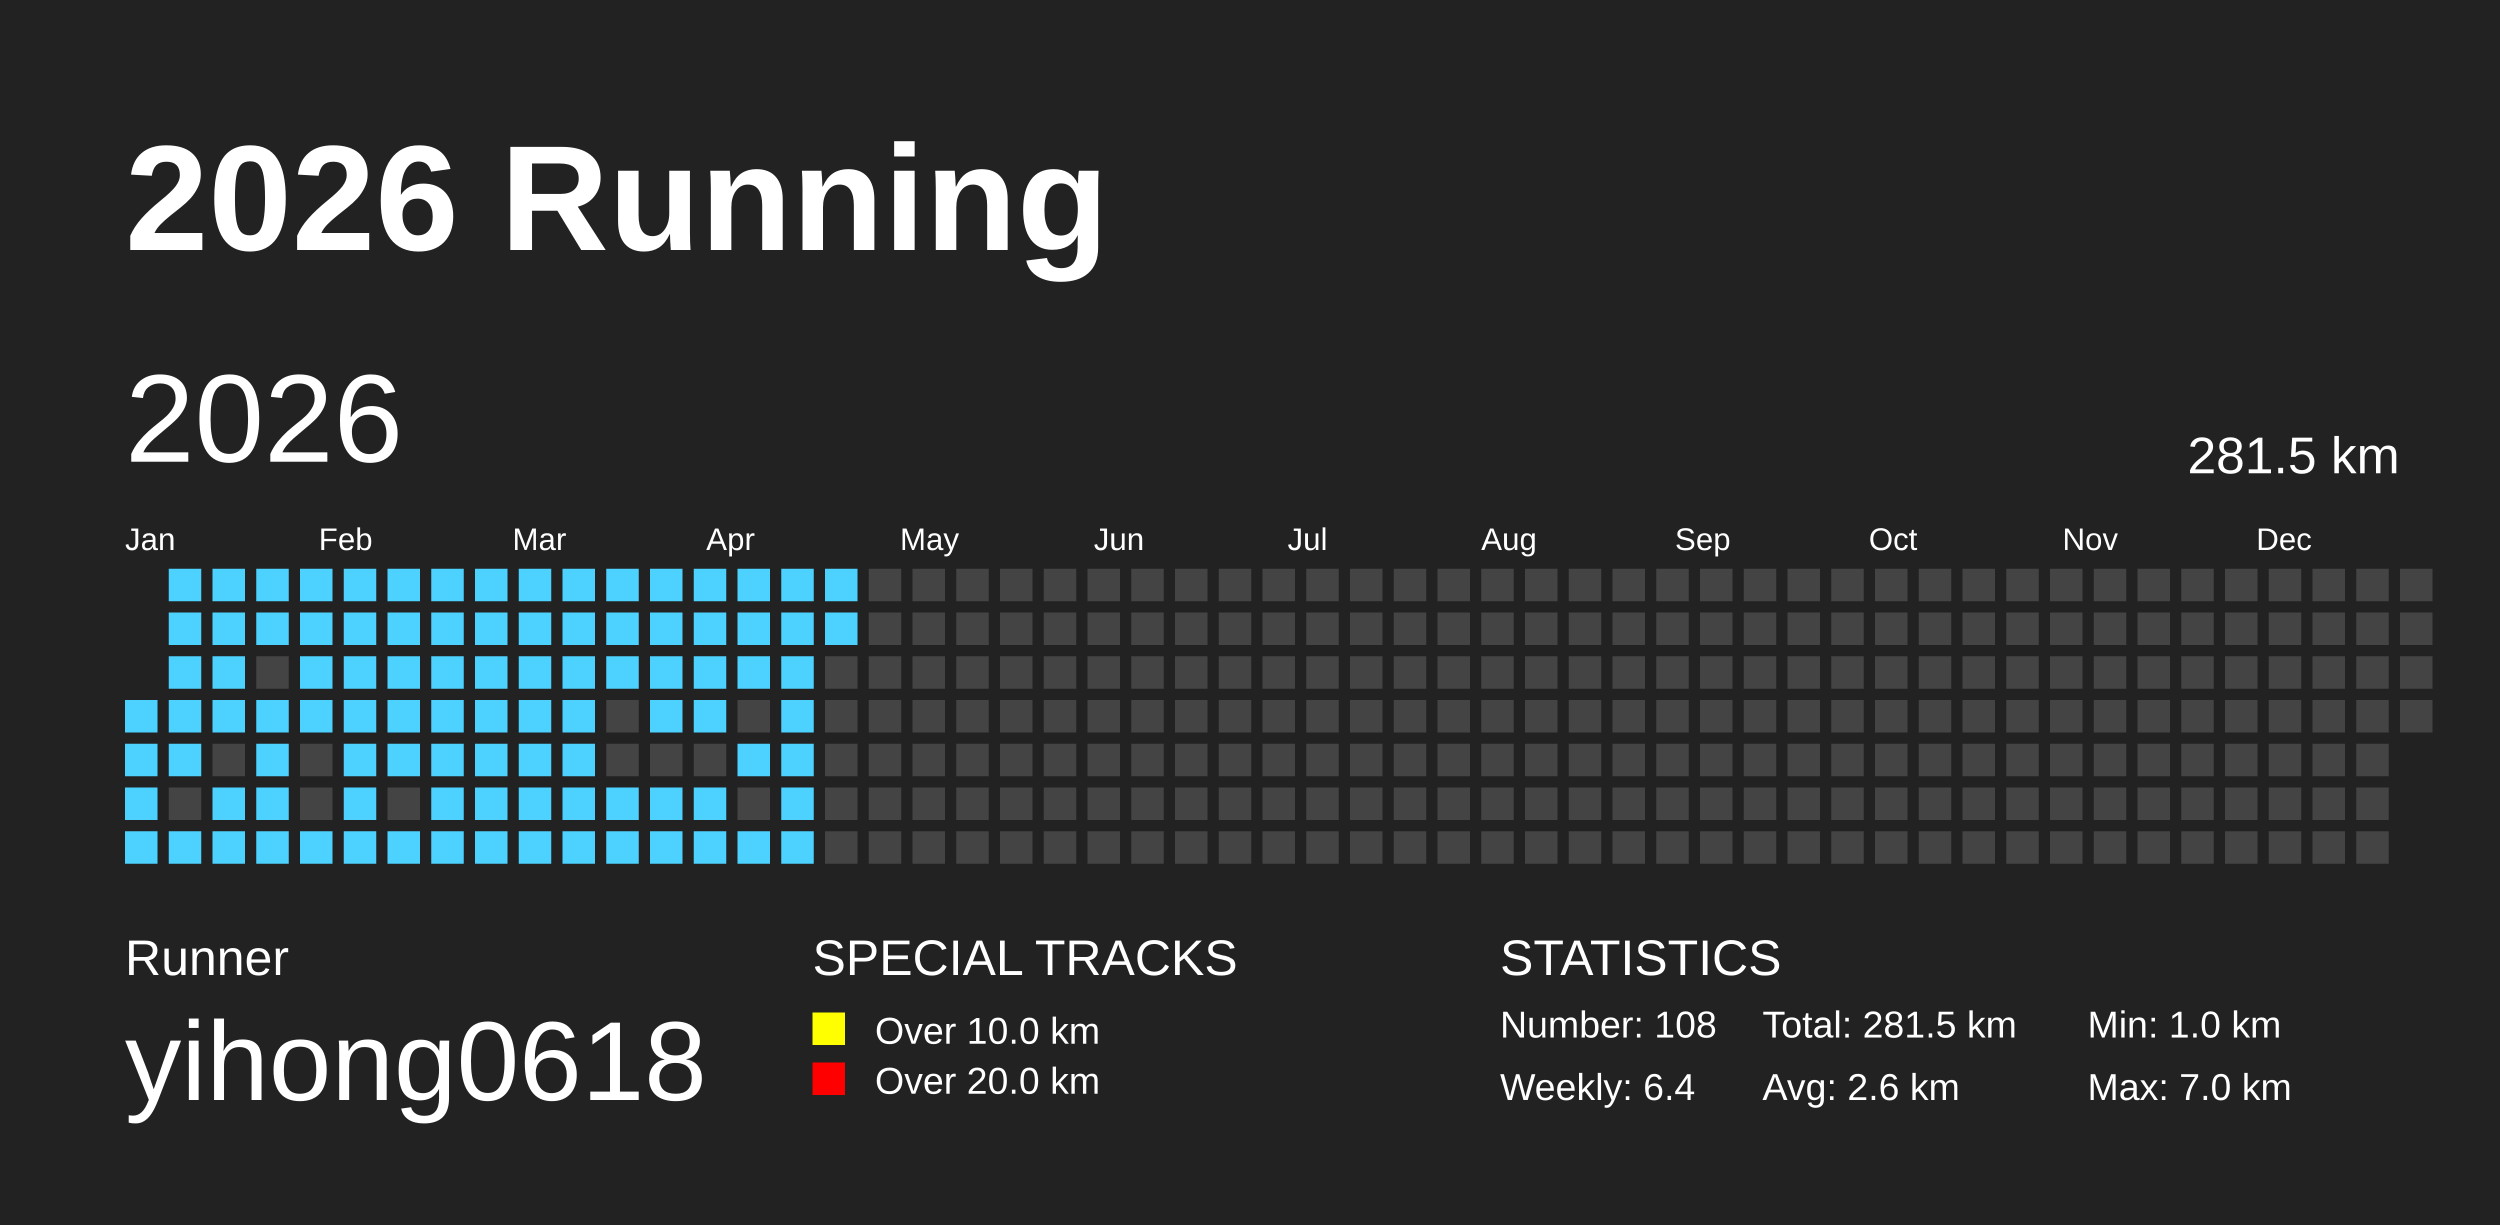
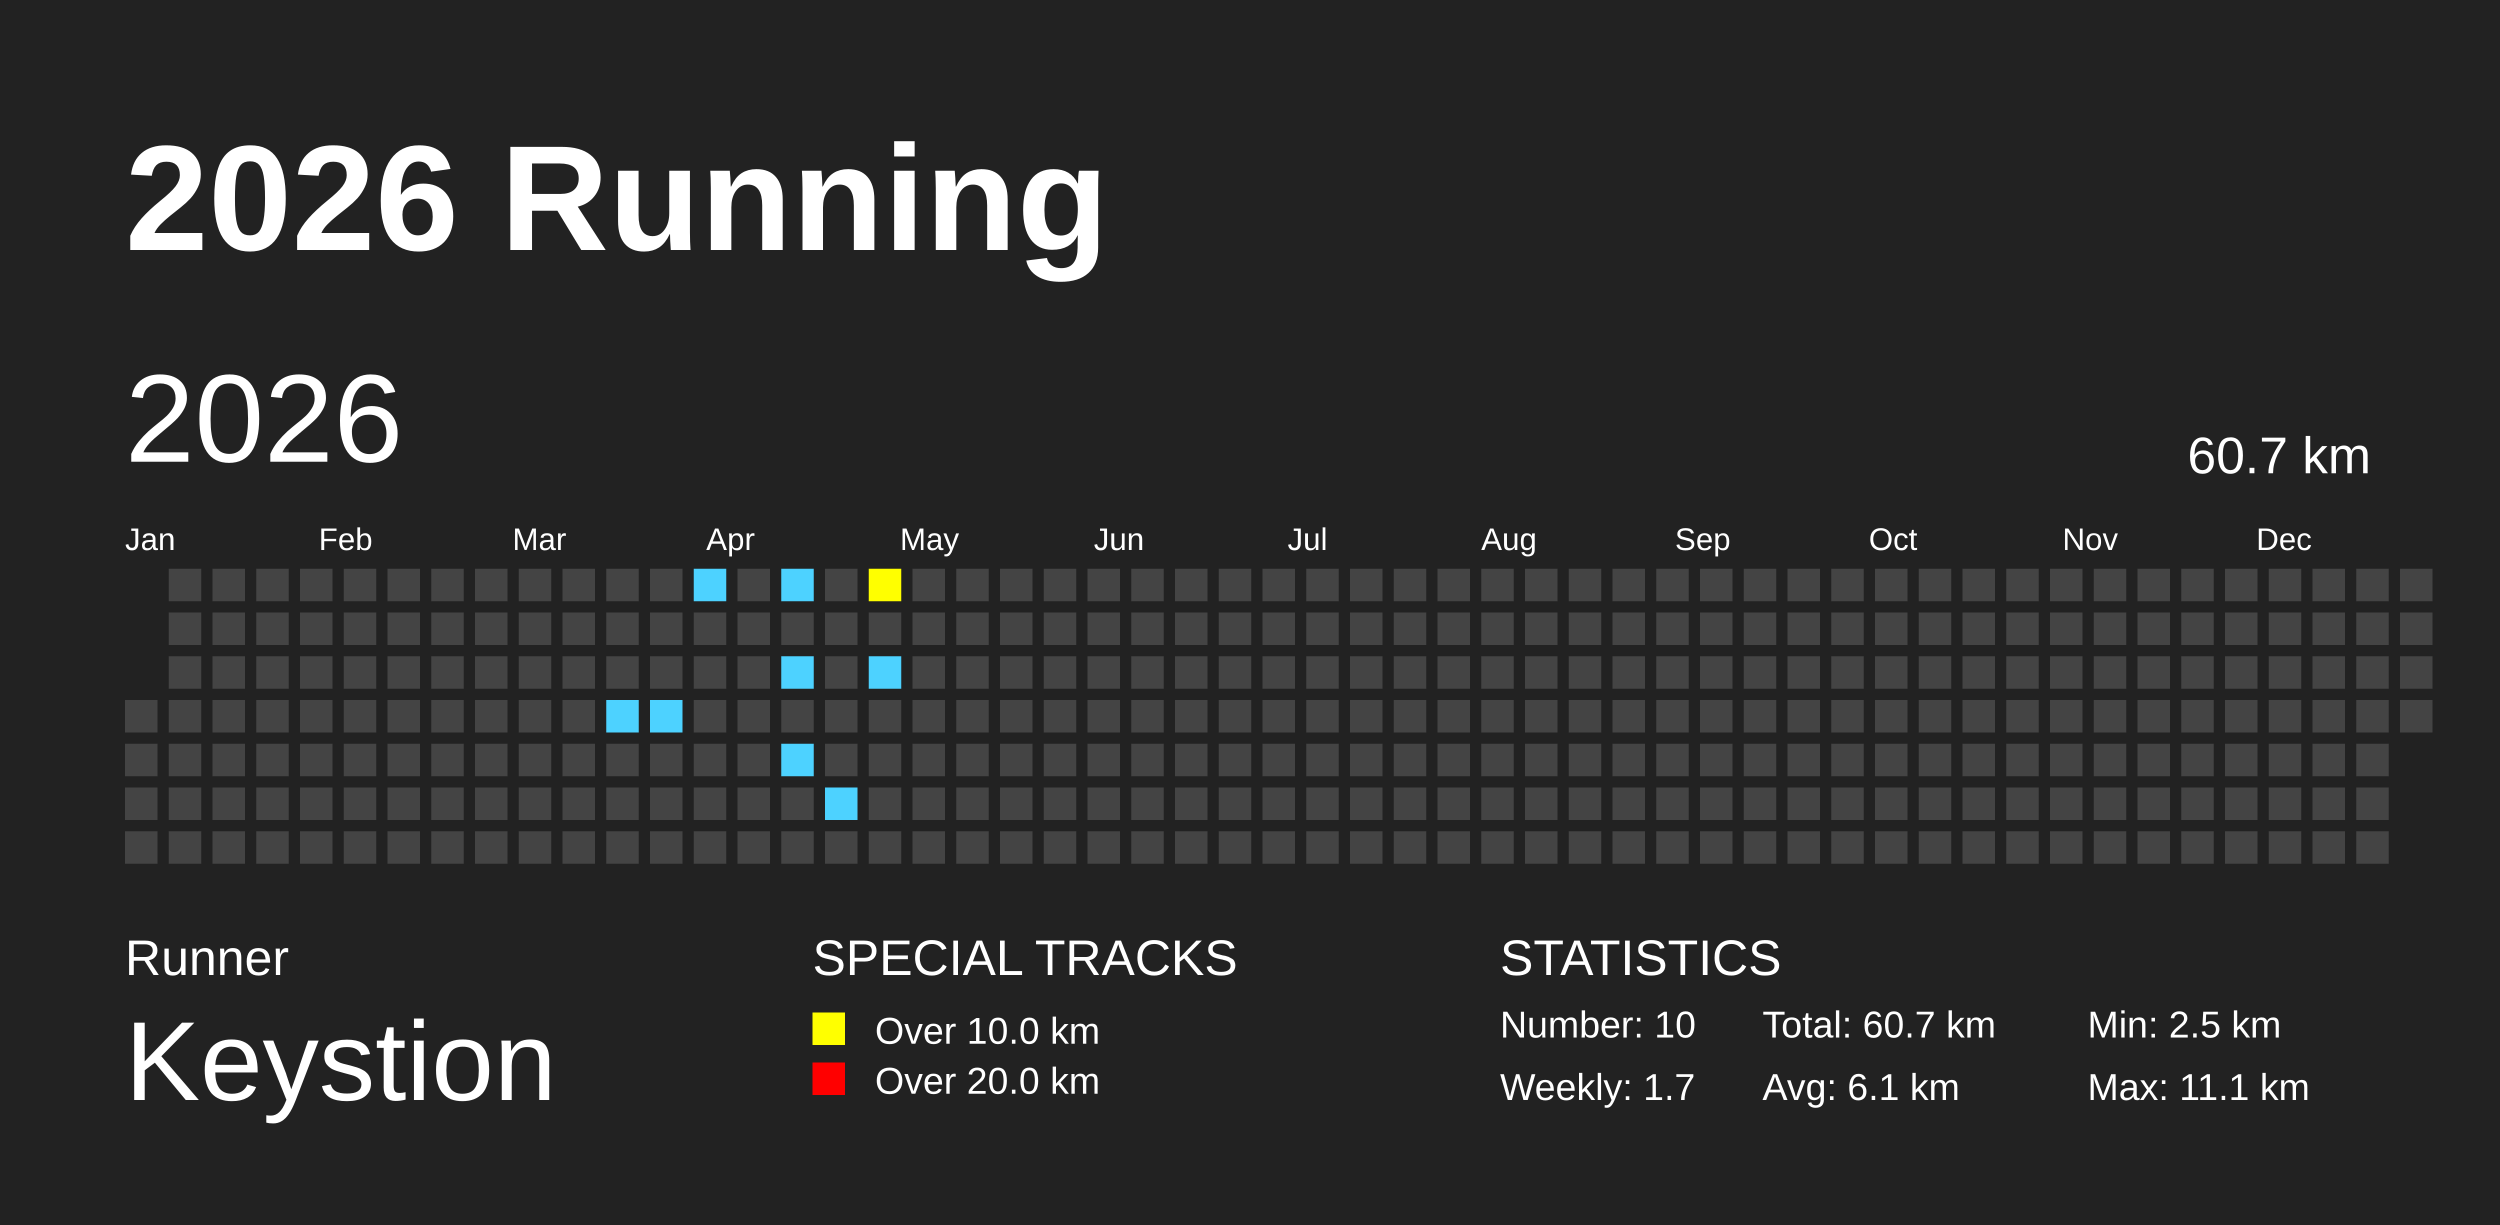
<svg xmlns="http://www.w3.org/2000/svg" baseProfile="full" height="98mm" version="1.1" viewBox="0,0,200,98" width="200mm">
-   <defs />
+   <defs>
+     <pattern height="2" id="indoor-stripe" patternUnits="userSpaceOnUse" width="2">
+       <line stroke="white" stroke-opacity="0.45" stroke-width="0.5" x1="0" x2="2" y1="2" y2="0" />
+     </pattern>
+   </defs>
  <rect fill="#222222" height="98" width="200" x="0" y="0" />
  <text fill="#FFFFFF" style="font-size:12px; font-family:Arial; font-weight:bold;" x="10" y="20">2026 Running</text>
  <text fill="#FFFFFF" style="font-size:4px; font-family:Arial" x="10" y="78">Runner</text>
-   <text fill="#FFFFFF" style="font-size:9px; font-family:Arial" x="10" y="88">yihong0618</text>
+   <text fill="#FFFFFF" style="font-size:9px; font-family:Arial" x="10" y="88">Keystion</text>
  <text fill="#FFFFFF" style="font-size:4px; font-family:Arial" x="65" y="78">SPECIAL TRACKS</text>
  <rect fill="yellow" height="2.6" width="2.6" x="65" y="81" />
  <text fill="#FFFFFF" style="font-size:3px; font-family:Arial" x="70" y="83.5">Over 10.0 km</text>
  <rect fill="red" height="2.6" width="2.6" x="65" y="85" />
  <text fill="#FFFFFF" style="font-size:3px; font-family:Arial" x="70" y="87.5">Over 20.0 km</text>
  <text fill="#FFFFFF" style="font-size:4px; font-family:Arial" x="120" y="78">STATISTICS</text>
-   <text fill="#FFFFFF" style="font-size:3px; font-family:Arial" x="120" y="83">Number: 108</text>
-   <text fill="#FFFFFF" style="font-size:3px; font-family:Arial" x="120" y="88">Weekly: 6.4</text>
-   <text fill="#FFFFFF" style="font-size:3px; font-family:Arial" x="141" y="83">Total: 281.5 km</text>
-   <text fill="#FFFFFF" style="font-size:3px; font-family:Arial" x="141" y="88">Avg: 2.6 km</text>
-   <text fill="#FFFFFF" style="font-size:3px; font-family:Arial" x="167" y="83">Min: 1.0 km</text>
-   <text fill="#FFFFFF" style="font-size:3px; font-family:Arial" x="167" y="88">Max: 7.0 km</text>
+   <text fill="#FFFFFF" style="font-size:3px; font-family:Arial" x="120" y="83">Number: 10</text>
+   <text fill="#FFFFFF" style="font-size:3px; font-family:Arial" x="120" y="88">Weekly: 1.7</text>
+   <text fill="#FFFFFF" style="font-size:3px; font-family:Arial" x="141" y="83">Total: 60.7 km</text>
+   <text fill="#FFFFFF" style="font-size:3px; font-family:Arial" x="141" y="88">Avg: 6.1 km</text>
+   <text fill="#FFFFFF" style="font-size:3px; font-family:Arial" x="167" y="83">Min: 2.5 km</text>
+   <text fill="#FFFFFF" style="font-size:3px; font-family:Arial" x="167" y="88">Max: 11.1 km</text>
  <text dominant-baseline="hanging" fill="#FFFFFF" style="font-size:10.0px; font-family:Arial;" x="10" y="30">2026</text>
-   <text dominant-baseline="hanging" fill="#FFFFFF" style="font-size:4.125px; font-family:Arial;" x="175" y="35">281.5 km</text>
+   <text dominant-baseline="hanging" fill="#FFFFFF" style="font-size:4.125px; font-family:Arial;" x="175" y="35">60.7 km</text>
  <text fill="#FFFFFF" style="font-size:2.5px; font-family:Arial" x="10.0" y="44">Jan</text>
  <text fill="#FFFFFF" style="font-size:2.5px; font-family:Arial" x="25.5" y="44">Feb</text>
  <text fill="#FFFFFF" style="font-size:2.5px; font-family:Arial" x="41.0" y="44">Mar</text>
  <text fill="#FFFFFF" style="font-size:2.5px; font-family:Arial" x="56.5" y="44">Apr</text>
  <text fill="#FFFFFF" style="font-size:2.5px; font-family:Arial" x="72.0" y="44">May</text>
  <text fill="#FFFFFF" style="font-size:2.5px; font-family:Arial" x="87.5" y="44">Jun</text>
  <text fill="#FFFFFF" style="font-size:2.5px; font-family:Arial" x="103.0" y="44">Jul</text>
  <text fill="#FFFFFF" style="font-size:2.5px; font-family:Arial" x="118.5" y="44">Aug</text>
  <text fill="#FFFFFF" style="font-size:2.5px; font-family:Arial" x="134.0" y="44">Sep</text>
  <text fill="#FFFFFF" style="font-size:2.5px; font-family:Arial" x="149.5" y="44">Oct</text>
  <text fill="#FFFFFF" style="font-size:2.5px; font-family:Arial" x="165.0" y="44">Nov</text>
  <text fill="#FFFFFF" style="font-size:2.5px; font-family:Arial" x="180.5" y="44">Dec</text>
-   <rect fill="#4DD2FF" height="2.6" width="2.6" x="10.0" y="56.0" />
-   <rect fill="#4DD2FF" height="2.6" width="2.6" x="10.0" y="59.5" />
-   <rect fill="#4DD2FF" height="2.6" width="2.6" x="10.0" y="63.0" />
-   <rect fill="#4DD2FF" height="2.6" width="2.6" x="10.0" y="66.5" />
-   <rect fill="#4DD2FF" height="2.6" width="2.6" x="13.5" y="45.5" />
-   <rect fill="#4DD2FF" height="2.6" width="2.6" x="13.5" y="49.0" />
-   <rect fill="#4DD2FF" height="2.6" width="2.6" x="13.5" y="52.5" />
-   <rect fill="#4DD2FF" height="2.6" width="2.6" x="13.5" y="56.0" />
-   <rect fill="#4DD2FF" height="2.6" width="2.6" x="13.5" y="59.5" />
+   <rect fill="#444444" height="2.6" width="2.6" x="10.0" y="56.0" />
+   <rect fill="#444444" height="2.6" width="2.6" x="10.0" y="59.5" />
+   <rect fill="#444444" height="2.6" width="2.6" x="10.0" y="63.0" />
+   <rect fill="#444444" height="2.6" width="2.6" x="10.0" y="66.5" />
+   <rect fill="#444444" height="2.6" width="2.6" x="13.5" y="45.5" />
+   <rect fill="#444444" height="2.6" width="2.6" x="13.5" y="49.0" />
+   <rect fill="#444444" height="2.6" width="2.6" x="13.5" y="52.5" />
+   <rect fill="#444444" height="2.6" width="2.6" x="13.5" y="56.0" />
+   <rect fill="#444444" height="2.6" width="2.6" x="13.5" y="59.5" />
  <rect fill="#444444" height="2.6" width="2.6" x="13.5" y="63.0" />
-   <rect fill="#4DD2FF" height="2.6" width="2.6" x="13.5" y="66.5" />
-   <rect fill="#4DD2FF" height="2.6" width="2.6" x="17.0" y="45.5" />
-   <rect fill="#4DD2FF" height="2.6" width="2.6" x="17.0" y="49.0" />
-   <rect fill="#4DD2FF" height="2.6" width="2.6" x="17.0" y="52.5" />
-   <rect fill="#4DD2FF" height="2.6" width="2.6" x="17.0" y="56.0" />
+   <rect fill="#444444" height="2.6" width="2.6" x="13.5" y="66.5" />
+   <rect fill="#444444" height="2.6" width="2.6" x="17.0" y="45.5" />
+   <rect fill="#444444" height="2.6" width="2.6" x="17.0" y="49.0" />
+   <rect fill="#444444" height="2.6" width="2.6" x="17.0" y="52.5" />
+   <rect fill="#444444" height="2.6" width="2.6" x="17.0" y="56.0" />
  <rect fill="#444444" height="2.6" width="2.6" x="17.0" y="59.5" />
-   <rect fill="#4DD2FF" height="2.6" width="2.6" x="17.0" y="63.0" />
-   <rect fill="#4DD2FF" height="2.6" width="2.6" x="17.0" y="66.5" />
-   <rect fill="#4DD2FF" height="2.6" width="2.6" x="20.5" y="45.5" />
-   <rect fill="#4DD2FF" height="2.6" width="2.6" x="20.5" y="49.0" />
+   <rect fill="#444444" height="2.6" width="2.6" x="17.0" y="63.0" />
+   <rect fill="#444444" height="2.6" width="2.6" x="17.0" y="66.5" />
+   <rect fill="#444444" height="2.6" width="2.6" x="20.5" y="45.5" />
+   <rect fill="#444444" height="2.6" width="2.6" x="20.5" y="49.0" />
  <rect fill="#444444" height="2.6" width="2.6" x="20.5" y="52.5" />
-   <rect fill="#4DD2FF" height="2.6" width="2.6" x="20.5" y="56.0" />
-   <rect fill="#4DD2FF" height="2.6" width="2.6" x="20.5" y="59.5" />
-   <rect fill="#4DD2FF" height="2.6" width="2.6" x="20.5" y="63.0" />
-   <rect fill="#4DD2FF" height="2.6" width="2.6" x="20.5" y="66.5" />
-   <rect fill="#4DD2FF" height="2.6" width="2.6" x="24.0" y="45.5" />
-   <rect fill="#4DD2FF" height="2.6" width="2.6" x="24.0" y="49.0" />
-   <rect fill="#4DD2FF" height="2.6" width="2.6" x="24.0" y="52.5" />
-   <rect fill="#4DD2FF" height="2.6" width="2.6" x="24.0" y="56.0" />
+   <rect fill="#444444" height="2.6" width="2.6" x="20.5" y="56.0" />
+   <rect fill="#444444" height="2.6" width="2.6" x="20.5" y="59.5" />
+   <rect fill="#444444" height="2.6" width="2.6" x="20.5" y="63.0" />
+   <rect fill="#444444" height="2.6" width="2.6" x="20.5" y="66.5" />
+   <rect fill="#444444" height="2.6" width="2.6" x="24.0" y="45.5" />
+   <rect fill="#444444" height="2.6" width="2.6" x="24.0" y="49.0" />
+   <rect fill="#444444" height="2.6" width="2.6" x="24.0" y="52.5" />
+   <rect fill="#444444" height="2.6" width="2.6" x="24.0" y="56.0" />
  <rect fill="#444444" height="2.6" width="2.6" x="24.0" y="59.5" />
  <rect fill="#444444" height="2.6" width="2.6" x="24.0" y="63.0" />
-   <rect fill="#4DD2FF" height="2.6" width="2.6" x="24.0" y="66.5" />
-   <rect fill="#4DD2FF" height="2.6" width="2.6" x="27.5" y="45.5" />
-   <rect fill="#4DD2FF" height="2.6" width="2.6" x="27.5" y="49.0" />
-   <rect fill="#4DD2FF" height="2.6" width="2.6" x="27.5" y="52.5" />
-   <rect fill="#4DD2FF" height="2.6" width="2.6" x="27.5" y="56.0" />
-   <rect fill="#4DD2FF" height="2.6" width="2.6" x="27.5" y="59.5" />
-   <rect fill="#4DD2FF" height="2.6" width="2.6" x="27.5" y="63.0" />
-   <rect fill="#4DD2FF" height="2.6" width="2.6" x="27.5" y="66.5" />
-   <rect fill="#4DD2FF" height="2.6" width="2.6" x="31.0" y="45.5" />
-   <rect fill="#4DD2FF" height="2.6" width="2.6" x="31.0" y="49.0" />
-   <rect fill="#4DD2FF" height="2.6" width="2.6" x="31.0" y="52.5" />
-   <rect fill="#4DD2FF" height="2.6" width="2.6" x="31.0" y="56.0" />
-   <rect fill="#4DD2FF" height="2.6" width="2.6" x="31.0" y="59.5" />
+   <rect fill="#444444" height="2.6" width="2.6" x="24.0" y="66.5" />
+   <rect fill="#444444" height="2.6" width="2.6" x="27.5" y="45.5" />
+   <rect fill="#444444" height="2.6" width="2.6" x="27.5" y="49.0" />
+   <rect fill="#444444" height="2.6" width="2.6" x="27.5" y="52.5" />
+   <rect fill="#444444" height="2.6" width="2.6" x="27.5" y="56.0" />
+   <rect fill="#444444" height="2.6" width="2.6" x="27.5" y="59.5" />
+   <rect fill="#444444" height="2.6" width="2.6" x="27.5" y="63.0" />
+   <rect fill="#444444" height="2.6" width="2.6" x="27.5" y="66.5" />
+   <rect fill="#444444" height="2.6" width="2.6" x="31.0" y="45.5" />
+   <rect fill="#444444" height="2.6" width="2.6" x="31.0" y="49.0" />
+   <rect fill="#444444" height="2.6" width="2.6" x="31.0" y="52.5" />
+   <rect fill="#444444" height="2.6" width="2.6" x="31.0" y="56.0" />
+   <rect fill="#444444" height="2.6" width="2.6" x="31.0" y="59.5" />
  <rect fill="#444444" height="2.6" width="2.6" x="31.0" y="63.0" />
-   <rect fill="#4DD2FF" height="2.6" width="2.6" x="31.0" y="66.5" />
-   <rect fill="#4DD2FF" height="2.6" width="2.6" x="34.5" y="45.5" />
-   <rect fill="#4DD2FF" height="2.6" width="2.6" x="34.5" y="49.0" />
-   <rect fill="#4DD2FF" height="2.6" width="2.6" x="34.5" y="52.5" />
-   <rect fill="#4DD2FF" height="2.6" width="2.6" x="34.5" y="56.0" />
-   <rect fill="#4DD2FF" height="2.6" width="2.6" x="34.5" y="59.5" />
-   <rect fill="#4DD2FF" height="2.6" width="2.6" x="34.5" y="63.0" />
-   <rect fill="#4DD2FF" height="2.6" width="2.6" x="34.5" y="66.5" />
-   <rect fill="#4DD2FF" height="2.6" width="2.6" x="38.0" y="45.5" />
-   <rect fill="#4DD2FF" height="2.6" width="2.6" x="38.0" y="49.0" />
-   <rect fill="#4DD2FF" height="2.6" width="2.6" x="38.0" y="52.5" />
-   <rect fill="#4DD2FF" height="2.6" width="2.6" x="38.0" y="56.0" />
-   <rect fill="#4DD2FF" height="2.6" width="2.6" x="38.0" y="59.5" />
-   <rect fill="#4DD2FF" height="2.6" width="2.6" x="38.0" y="63.0" />
-   <rect fill="#4DD2FF" height="2.6" width="2.6" x="38.0" y="66.5" />
-   <rect fill="#4DD2FF" height="2.6" width="2.6" x="41.5" y="45.5" />
-   <rect fill="#4DD2FF" height="2.6" width="2.6" x="41.5" y="49.0" />
-   <rect fill="#4DD2FF" height="2.6" width="2.6" x="41.5" y="52.5" />
-   <rect fill="#4DD2FF" height="2.6" width="2.6" x="41.5" y="56.0" />
-   <rect fill="#4DD2FF" height="2.6" width="2.6" x="41.5" y="59.5" />
-   <rect fill="#4DD2FF" height="2.6" width="2.6" x="41.5" y="63.0" />
-   <rect fill="#4DD2FF" height="2.6" width="2.6" x="41.5" y="66.5" />
-   <rect fill="#4DD2FF" height="2.6" width="2.6" x="45.0" y="45.5" />
-   <rect fill="#4DD2FF" height="2.6" width="2.6" x="45.0" y="49.0" />
-   <rect fill="#4DD2FF" height="2.6" width="2.6" x="45.0" y="52.5" />
-   <rect fill="#4DD2FF" height="2.6" width="2.6" x="45.0" y="56.0" />
-   <rect fill="#4DD2FF" height="2.6" width="2.6" x="45.0" y="59.5" />
-   <rect fill="#4DD2FF" height="2.6" width="2.6" x="45.0" y="63.0" />
-   <rect fill="#4DD2FF" height="2.6" width="2.6" x="45.0" y="66.5" />
-   <rect fill="#4DD2FF" height="2.6" width="2.6" x="48.5" y="45.5" />
-   <rect fill="#4DD2FF" height="2.6" width="2.6" x="48.5" y="49.0" />
-   <rect fill="#4DD2FF" height="2.6" width="2.6" x="48.5" y="52.5" />
-   <rect fill="#444444" height="2.6" width="2.6" x="48.5" y="56.0" />
+   <rect fill="#444444" height="2.6" width="2.6" x="31.0" y="66.5" />
+   <rect fill="#444444" height="2.6" width="2.6" x="34.5" y="45.5" />
+   <rect fill="#444444" height="2.6" width="2.6" x="34.5" y="49.0" />
+   <rect fill="#444444" height="2.6" width="2.6" x="34.5" y="52.5" />
+   <rect fill="#444444" height="2.6" width="2.6" x="34.5" y="56.0" />
+   <rect fill="#444444" height="2.6" width="2.6" x="34.5" y="59.5" />
+   <rect fill="#444444" height="2.6" width="2.6" x="34.5" y="63.0" />
+   <rect fill="#444444" height="2.6" width="2.6" x="34.5" y="66.5" />
+   <rect fill="#444444" height="2.6" width="2.6" x="38.0" y="45.5" />
+   <rect fill="#444444" height="2.6" width="2.6" x="38.0" y="49.0" />
+   <rect fill="#444444" height="2.6" width="2.6" x="38.0" y="52.5" />
+   <rect fill="#444444" height="2.6" width="2.6" x="38.0" y="56.0" />
+   <rect fill="#444444" height="2.6" width="2.6" x="38.0" y="59.5" />
+   <rect fill="#444444" height="2.6" width="2.6" x="38.0" y="63.0" />
+   <rect fill="#444444" height="2.6" width="2.6" x="38.0" y="66.5" />
+   <rect fill="#444444" height="2.6" width="2.6" x="41.5" y="45.5" />
+   <rect fill="#444444" height="2.6" width="2.6" x="41.5" y="49.0" />
+   <rect fill="#444444" height="2.6" width="2.6" x="41.5" y="52.5" />
+   <rect fill="#444444" height="2.6" width="2.6" x="41.5" y="56.0" />
+   <rect fill="#444444" height="2.6" width="2.6" x="41.5" y="59.5" />
+   <rect fill="#444444" height="2.6" width="2.6" x="41.5" y="63.0" />
+   <rect fill="#444444" height="2.6" width="2.6" x="41.5" y="66.5" />
+   <rect fill="#444444" height="2.6" width="2.6" x="45.0" y="45.5" />
+   <rect fill="#444444" height="2.6" width="2.6" x="45.0" y="49.0" />
+   <rect fill="#444444" height="2.6" width="2.6" x="45.0" y="52.5" />
+   <rect fill="#444444" height="2.6" width="2.6" x="45.0" y="56.0" />
+   <rect fill="#444444" height="2.6" width="2.6" x="45.0" y="59.5" />
+   <rect fill="#444444" height="2.6" width="2.6" x="45.0" y="63.0" />
+   <rect fill="#444444" height="2.6" width="2.6" x="45.0" y="66.5" />
+   <rect fill="#444444" height="2.6" width="2.6" x="48.5" y="45.5" />
+   <rect fill="#444444" height="2.6" width="2.6" x="48.5" y="49.0" />
+   <rect fill="#444444" height="2.6" width="2.6" x="48.5" y="52.5" />
+   <rect fill="#4DD2FF" height="2.6" width="2.6" x="48.5" y="56.0" />
  <rect fill="#444444" height="2.6" width="2.6" x="48.5" y="59.5" />
-   <rect fill="#4DD2FF" height="2.6" width="2.6" x="48.5" y="63.0" />
-   <rect fill="#4DD2FF" height="2.6" width="2.6" x="48.5" y="66.5" />
-   <rect fill="#4DD2FF" height="2.6" width="2.6" x="52.0" y="45.5" />
-   <rect fill="#4DD2FF" height="2.6" width="2.6" x="52.0" y="49.0" />
-   <rect fill="#4DD2FF" height="2.6" width="2.6" x="52.0" y="52.5" />
+   <rect fill="#444444" height="2.6" width="2.6" x="48.5" y="63.0" />
+   <rect fill="#444444" height="2.6" width="2.6" x="48.5" y="66.5" />
+   <rect fill="#444444" height="2.6" width="2.6" x="52.0" y="45.5" />
+   <rect fill="#444444" height="2.6" width="2.6" x="52.0" y="49.0" />
+   <rect fill="#444444" height="2.6" width="2.6" x="52.0" y="52.5" />
  <rect fill="#4DD2FF" height="2.6" width="2.6" x="52.0" y="56.0" />
  <rect fill="#444444" height="2.6" width="2.6" x="52.0" y="59.5" />
-   <rect fill="#4DD2FF" height="2.6" width="2.6" x="52.0" y="63.0" />
-   <rect fill="#4DD2FF" height="2.6" width="2.6" x="52.0" y="66.5" />
+   <rect fill="#444444" height="2.6" width="2.6" x="52.0" y="63.0" />
+   <rect fill="#444444" height="2.6" width="2.6" x="52.0" y="66.5" />
  <rect fill="#4DD2FF" height="2.6" width="2.6" x="55.5" y="45.5" />
-   <rect fill="#4DD2FF" height="2.6" width="2.6" x="55.5" y="49.0" />
-   <rect fill="#4DD2FF" height="2.6" width="2.6" x="55.5" y="52.5" />
-   <rect fill="#4DD2FF" height="2.6" width="2.6" x="55.5" y="56.0" />
+   <rect fill="#444444" height="2.6" width="2.6" x="55.5" y="49.0" />
+   <rect fill="#444444" height="2.6" width="2.6" x="55.5" y="52.5" />
+   <rect fill="#444444" height="2.6" width="2.6" x="55.5" y="56.0" />
  <rect fill="#444444" height="2.6" width="2.6" x="55.5" y="59.5" />
-   <rect fill="#4DD2FF" height="2.6" width="2.6" x="55.5" y="63.0" />
-   <rect fill="#4DD2FF" height="2.6" width="2.6" x="55.5" y="66.5" />
-   <rect fill="#4DD2FF" height="2.6" width="2.6" x="59.0" y="45.5" />
-   <rect fill="#4DD2FF" height="2.6" width="2.6" x="59.0" y="49.0" />
-   <rect fill="#4DD2FF" height="2.6" width="2.6" x="59.0" y="52.5" />
+   <rect fill="#444444" height="2.6" width="2.6" x="55.5" y="63.0" />
+   <rect fill="#444444" height="2.6" width="2.6" x="55.5" y="66.5" />
+   <rect fill="#444444" height="2.6" width="2.6" x="59.0" y="45.5" />
+   <rect fill="#444444" height="2.6" width="2.6" x="59.0" y="49.0" />
+   <rect fill="#444444" height="2.6" width="2.6" x="59.0" y="52.5" />
  <rect fill="#444444" height="2.6" width="2.6" x="59.0" y="56.0" />
-   <rect fill="#4DD2FF" height="2.6" width="2.6" x="59.0" y="59.5" />
+   <rect fill="#444444" height="2.6" width="2.6" x="59.0" y="59.5" />
  <rect fill="#444444" height="2.6" width="2.6" x="59.0" y="63.0" />
-   <rect fill="#4DD2FF" height="2.6" width="2.6" x="59.0" y="66.5" />
+   <rect fill="#444444" height="2.6" width="2.6" x="59.0" y="66.5" />
  <rect fill="#4DD2FF" height="2.6" width="2.6" x="62.5" y="45.5" />
-   <rect fill="#4DD2FF" height="2.6" width="2.6" x="62.5" y="49.0" />
+   <rect fill="#444444" height="2.6" width="2.6" x="62.5" y="49.0" />
  <rect fill="#4DD2FF" height="2.6" width="2.6" x="62.5" y="52.5" />
-   <rect fill="#4DD2FF" height="2.6" width="2.6" x="62.5" y="56.0" />
+   <rect fill="#444444" height="2.6" width="2.6" x="62.5" y="56.0" />
  <rect fill="#4DD2FF" height="2.6" width="2.6" x="62.5" y="59.5" />
-   <rect fill="#4DD2FF" height="2.6" width="2.6" x="62.5" y="63.0" />
-   <rect fill="#4DD2FF" height="2.6" width="2.6" x="62.5" y="66.5" />
-   <rect fill="#4DD2FF" height="2.6" width="2.6" x="66.0" y="45.5" />
-   <rect fill="#4DD2FF" height="2.6" width="2.6" x="66.0" y="49.0" />
+   <rect fill="#444444" height="2.6" width="2.6" x="62.5" y="63.0" />
+   <rect fill="#444444" height="2.6" width="2.6" x="62.5" y="66.5" />
+   <rect fill="#444444" height="2.6" width="2.6" x="66.0" y="45.5" />
+   <rect fill="#444444" height="2.6" width="2.6" x="66.0" y="49.0" />
  <rect fill="#444444" height="2.6" width="2.6" x="66.0" y="52.5" />
  <rect fill="#444444" height="2.6" width="2.6" x="66.0" y="56.0" />
  <rect fill="#444444" height="2.6" width="2.6" x="66.0" y="59.5" />
-   <rect fill="#444444" height="2.6" width="2.6" x="66.0" y="63.0" />
+   <rect fill="#4DD2FF" height="2.6" width="2.6" x="66.0" y="63.0" />
  <rect fill="#444444" height="2.6" width="2.6" x="66.0" y="66.5" />
-   <rect fill="#444444" height="2.6" width="2.6" x="69.5" y="45.5" />
+   <rect fill="yellow" height="2.6" width="2.6" x="69.5" y="45.5" />
  <rect fill="#444444" height="2.6" width="2.6" x="69.5" y="49.0" />
-   <rect fill="#444444" height="2.6" width="2.6" x="69.5" y="52.5" />
+   <rect fill="#4DD2FF" height="2.6" width="2.6" x="69.5" y="52.5" />
  <rect fill="#444444" height="2.6" width="2.6" x="69.5" y="56.0" />
  <rect fill="#444444" height="2.6" width="2.6" x="69.5" y="59.5" />
  <rect fill="#444444" height="2.6" width="2.6" x="69.5" y="63.0" />
  <rect fill="#444444" height="2.6" width="2.6" x="69.5" y="66.5" />
  <rect fill="#444444" height="2.6" width="2.6" x="73.0" y="45.5" />
  <rect fill="#444444" height="2.6" width="2.6" x="73.0" y="49.0" />
  <rect fill="#444444" height="2.6" width="2.6" x="73.0" y="52.5" />
  <rect fill="#444444" height="2.6" width="2.6" x="73.0" y="56.0" />
  <rect fill="#444444" height="2.6" width="2.6" x="73.0" y="59.5" />
  <rect fill="#444444" height="2.6" width="2.6" x="73.0" y="63.0" />
  <rect fill="#444444" height="2.6" width="2.6" x="73.0" y="66.5" />
  <rect fill="#444444" height="2.6" width="2.6" x="76.5" y="45.5" />
  <rect fill="#444444" height="2.6" width="2.6" x="76.5" y="49.0" />
  <rect fill="#444444" height="2.6" width="2.6" x="76.5" y="52.5" />
  <rect fill="#444444" height="2.6" width="2.6" x="76.5" y="56.0" />
  <rect fill="#444444" height="2.6" width="2.6" x="76.5" y="59.5" />
  <rect fill="#444444" height="2.6" width="2.6" x="76.5" y="63.0" />
  <rect fill="#444444" height="2.6" width="2.6" x="76.5" y="66.5" />
  <rect fill="#444444" height="2.6" width="2.6" x="80.0" y="45.5" />
  <rect fill="#444444" height="2.6" width="2.6" x="80.0" y="49.0" />
  <rect fill="#444444" height="2.6" width="2.6" x="80.0" y="52.5" />
  <rect fill="#444444" height="2.6" width="2.6" x="80.0" y="56.0" />
  <rect fill="#444444" height="2.6" width="2.6" x="80.0" y="59.5" />
  <rect fill="#444444" height="2.6" width="2.6" x="80.0" y="63.0" />
  <rect fill="#444444" height="2.6" width="2.6" x="80.0" y="66.5" />
  <rect fill="#444444" height="2.6" width="2.6" x="83.5" y="45.5" />
  <rect fill="#444444" height="2.6" width="2.6" x="83.5" y="49.0" />
  <rect fill="#444444" height="2.6" width="2.6" x="83.5" y="52.5" />
  <rect fill="#444444" height="2.6" width="2.6" x="83.5" y="56.0" />
  <rect fill="#444444" height="2.6" width="2.6" x="83.5" y="59.5" />
  <rect fill="#444444" height="2.6" width="2.6" x="83.5" y="63.0" />
  <rect fill="#444444" height="2.6" width="2.6" x="83.5" y="66.5" />
  <rect fill="#444444" height="2.6" width="2.6" x="87.0" y="45.5" />
  <rect fill="#444444" height="2.6" width="2.6" x="87.0" y="49.0" />
  <rect fill="#444444" height="2.6" width="2.6" x="87.0" y="52.5" />
  <rect fill="#444444" height="2.6" width="2.6" x="87.0" y="56.0" />
  <rect fill="#444444" height="2.6" width="2.6" x="87.0" y="59.5" />
  <rect fill="#444444" height="2.6" width="2.6" x="87.0" y="63.0" />
  <rect fill="#444444" height="2.6" width="2.6" x="87.0" y="66.5" />
  <rect fill="#444444" height="2.6" width="2.6" x="90.5" y="45.5" />
  <rect fill="#444444" height="2.6" width="2.6" x="90.5" y="49.0" />
  <rect fill="#444444" height="2.6" width="2.6" x="90.5" y="52.5" />
  <rect fill="#444444" height="2.6" width="2.6" x="90.5" y="56.0" />
  <rect fill="#444444" height="2.6" width="2.6" x="90.5" y="59.5" />
  <rect fill="#444444" height="2.6" width="2.6" x="90.5" y="63.0" />
  <rect fill="#444444" height="2.6" width="2.6" x="90.5" y="66.5" />
  <rect fill="#444444" height="2.6" width="2.6" x="94.0" y="45.5" />
  <rect fill="#444444" height="2.6" width="2.6" x="94.0" y="49.0" />
  <rect fill="#444444" height="2.6" width="2.6" x="94.0" y="52.5" />
  <rect fill="#444444" height="2.6" width="2.6" x="94.0" y="56.0" />
  <rect fill="#444444" height="2.6" width="2.6" x="94.0" y="59.5" />
  <rect fill="#444444" height="2.6" width="2.6" x="94.0" y="63.0" />
  <rect fill="#444444" height="2.6" width="2.6" x="94.0" y="66.5" />
  <rect fill="#444444" height="2.6" width="2.6" x="97.5" y="45.5" />
  <rect fill="#444444" height="2.6" width="2.6" x="97.5" y="49.0" />
  <rect fill="#444444" height="2.6" width="2.6" x="97.5" y="52.5" />
  <rect fill="#444444" height="2.6" width="2.6" x="97.5" y="56.0" />
  <rect fill="#444444" height="2.6" width="2.6" x="97.5" y="59.5" />
  <rect fill="#444444" height="2.6" width="2.6" x="97.5" y="63.0" />
  <rect fill="#444444" height="2.6" width="2.6" x="97.5" y="66.5" />
  <rect fill="#444444" height="2.6" width="2.6" x="101.0" y="45.5" />
  <rect fill="#444444" height="2.6" width="2.6" x="101.0" y="49.0" />
  <rect fill="#444444" height="2.6" width="2.6" x="101.0" y="52.5" />
  <rect fill="#444444" height="2.6" width="2.6" x="101.0" y="56.0" />
  <rect fill="#444444" height="2.6" width="2.6" x="101.0" y="59.5" />
  <rect fill="#444444" height="2.6" width="2.6" x="101.0" y="63.0" />
  <rect fill="#444444" height="2.6" width="2.6" x="101.0" y="66.5" />
  <rect fill="#444444" height="2.6" width="2.6" x="104.5" y="45.5" />
  <rect fill="#444444" height="2.6" width="2.6" x="104.5" y="49.0" />
  <rect fill="#444444" height="2.6" width="2.6" x="104.5" y="52.5" />
  <rect fill="#444444" height="2.6" width="2.6" x="104.5" y="56.0" />
  <rect fill="#444444" height="2.6" width="2.6" x="104.5" y="59.5" />
  <rect fill="#444444" height="2.6" width="2.6" x="104.5" y="63.0" />
  <rect fill="#444444" height="2.6" width="2.6" x="104.5" y="66.5" />
  <rect fill="#444444" height="2.6" width="2.6" x="108.0" y="45.5" />
  <rect fill="#444444" height="2.6" width="2.6" x="108.0" y="49.0" />
  <rect fill="#444444" height="2.6" width="2.6" x="108.0" y="52.5" />
  <rect fill="#444444" height="2.6" width="2.6" x="108.0" y="56.0" />
  <rect fill="#444444" height="2.6" width="2.6" x="108.0" y="59.5" />
  <rect fill="#444444" height="2.6" width="2.6" x="108.0" y="63.0" />
  <rect fill="#444444" height="2.6" width="2.6" x="108.0" y="66.5" />
  <rect fill="#444444" height="2.6" width="2.6" x="111.5" y="45.5" />
  <rect fill="#444444" height="2.6" width="2.6" x="111.5" y="49.0" />
  <rect fill="#444444" height="2.6" width="2.6" x="111.5" y="52.5" />
  <rect fill="#444444" height="2.6" width="2.6" x="111.5" y="56.0" />
  <rect fill="#444444" height="2.6" width="2.6" x="111.5" y="59.5" />
  <rect fill="#444444" height="2.6" width="2.6" x="111.5" y="63.0" />
  <rect fill="#444444" height="2.6" width="2.6" x="111.5" y="66.5" />
  <rect fill="#444444" height="2.6" width="2.6" x="115.0" y="45.5" />
  <rect fill="#444444" height="2.6" width="2.6" x="115.0" y="49.0" />
  <rect fill="#444444" height="2.6" width="2.6" x="115.0" y="52.5" />
  <rect fill="#444444" height="2.6" width="2.6" x="115.0" y="56.0" />
  <rect fill="#444444" height="2.6" width="2.6" x="115.0" y="59.5" />
  <rect fill="#444444" height="2.6" width="2.6" x="115.0" y="63.0" />
  <rect fill="#444444" height="2.6" width="2.6" x="115.0" y="66.5" />
  <rect fill="#444444" height="2.6" width="2.6" x="118.5" y="45.5" />
  <rect fill="#444444" height="2.6" width="2.6" x="118.5" y="49.0" />
  <rect fill="#444444" height="2.6" width="2.6" x="118.5" y="52.5" />
  <rect fill="#444444" height="2.6" width="2.6" x="118.5" y="56.0" />
  <rect fill="#444444" height="2.6" width="2.6" x="118.5" y="59.5" />
  <rect fill="#444444" height="2.6" width="2.6" x="118.5" y="63.0" />
  <rect fill="#444444" height="2.6" width="2.6" x="118.5" y="66.5" />
  <rect fill="#444444" height="2.6" width="2.6" x="122.0" y="45.5" />
  <rect fill="#444444" height="2.6" width="2.6" x="122.0" y="49.0" />
  <rect fill="#444444" height="2.6" width="2.6" x="122.0" y="52.5" />
  <rect fill="#444444" height="2.6" width="2.6" x="122.0" y="56.0" />
  <rect fill="#444444" height="2.6" width="2.6" x="122.0" y="59.5" />
  <rect fill="#444444" height="2.6" width="2.6" x="122.0" y="63.0" />
  <rect fill="#444444" height="2.6" width="2.6" x="122.0" y="66.5" />
  <rect fill="#444444" height="2.6" width="2.6" x="125.5" y="45.5" />
  <rect fill="#444444" height="2.6" width="2.6" x="125.5" y="49.0" />
  <rect fill="#444444" height="2.6" width="2.6" x="125.5" y="52.5" />
  <rect fill="#444444" height="2.6" width="2.6" x="125.5" y="56.0" />
  <rect fill="#444444" height="2.6" width="2.6" x="125.5" y="59.5" />
  <rect fill="#444444" height="2.6" width="2.6" x="125.5" y="63.0" />
  <rect fill="#444444" height="2.6" width="2.6" x="125.5" y="66.5" />
  <rect fill="#444444" height="2.6" width="2.6" x="129.0" y="45.5" />
  <rect fill="#444444" height="2.6" width="2.6" x="129.0" y="49.0" />
  <rect fill="#444444" height="2.6" width="2.6" x="129.0" y="52.5" />
  <rect fill="#444444" height="2.6" width="2.6" x="129.0" y="56.0" />
  <rect fill="#444444" height="2.6" width="2.6" x="129.0" y="59.5" />
  <rect fill="#444444" height="2.6" width="2.6" x="129.0" y="63.0" />
  <rect fill="#444444" height="2.6" width="2.6" x="129.0" y="66.5" />
  <rect fill="#444444" height="2.6" width="2.6" x="132.5" y="45.5" />
  <rect fill="#444444" height="2.6" width="2.6" x="132.5" y="49.0" />
  <rect fill="#444444" height="2.6" width="2.6" x="132.5" y="52.5" />
  <rect fill="#444444" height="2.6" width="2.6" x="132.5" y="56.0" />
  <rect fill="#444444" height="2.6" width="2.6" x="132.5" y="59.5" />
  <rect fill="#444444" height="2.6" width="2.6" x="132.5" y="63.0" />
  <rect fill="#444444" height="2.6" width="2.6" x="132.5" y="66.5" />
  <rect fill="#444444" height="2.6" width="2.6" x="136.0" y="45.5" />
  <rect fill="#444444" height="2.6" width="2.6" x="136.0" y="49.0" />
  <rect fill="#444444" height="2.6" width="2.6" x="136.0" y="52.5" />
  <rect fill="#444444" height="2.6" width="2.6" x="136.0" y="56.0" />
  <rect fill="#444444" height="2.6" width="2.6" x="136.0" y="59.5" />
  <rect fill="#444444" height="2.6" width="2.6" x="136.0" y="63.0" />
  <rect fill="#444444" height="2.6" width="2.6" x="136.0" y="66.5" />
  <rect fill="#444444" height="2.6" width="2.6" x="139.5" y="45.5" />
  <rect fill="#444444" height="2.6" width="2.6" x="139.5" y="49.0" />
  <rect fill="#444444" height="2.6" width="2.6" x="139.5" y="52.5" />
  <rect fill="#444444" height="2.6" width="2.6" x="139.5" y="56.0" />
  <rect fill="#444444" height="2.6" width="2.6" x="139.5" y="59.5" />
  <rect fill="#444444" height="2.6" width="2.6" x="139.5" y="63.0" />
  <rect fill="#444444" height="2.6" width="2.6" x="139.5" y="66.5" />
  <rect fill="#444444" height="2.6" width="2.6" x="143.0" y="45.5" />
  <rect fill="#444444" height="2.6" width="2.6" x="143.0" y="49.0" />
  <rect fill="#444444" height="2.6" width="2.6" x="143.0" y="52.5" />
  <rect fill="#444444" height="2.6" width="2.6" x="143.0" y="56.0" />
  <rect fill="#444444" height="2.6" width="2.6" x="143.0" y="59.5" />
  <rect fill="#444444" height="2.6" width="2.6" x="143.0" y="63.0" />
  <rect fill="#444444" height="2.6" width="2.6" x="143.0" y="66.5" />
  <rect fill="#444444" height="2.6" width="2.6" x="146.5" y="45.5" />
  <rect fill="#444444" height="2.6" width="2.6" x="146.5" y="49.0" />
  <rect fill="#444444" height="2.6" width="2.6" x="146.5" y="52.5" />
  <rect fill="#444444" height="2.6" width="2.6" x="146.5" y="56.0" />
  <rect fill="#444444" height="2.6" width="2.6" x="146.5" y="59.5" />
  <rect fill="#444444" height="2.6" width="2.6" x="146.5" y="63.0" />
  <rect fill="#444444" height="2.6" width="2.6" x="146.5" y="66.5" />
  <rect fill="#444444" height="2.6" width="2.6" x="150.0" y="45.5" />
  <rect fill="#444444" height="2.6" width="2.6" x="150.0" y="49.0" />
  <rect fill="#444444" height="2.6" width="2.6" x="150.0" y="52.5" />
  <rect fill="#444444" height="2.6" width="2.6" x="150.0" y="56.0" />
  <rect fill="#444444" height="2.6" width="2.6" x="150.0" y="59.5" />
  <rect fill="#444444" height="2.6" width="2.6" x="150.0" y="63.0" />
  <rect fill="#444444" height="2.6" width="2.6" x="150.0" y="66.5" />
  <rect fill="#444444" height="2.6" width="2.6" x="153.5" y="45.5" />
  <rect fill="#444444" height="2.6" width="2.6" x="153.5" y="49.0" />
  <rect fill="#444444" height="2.6" width="2.6" x="153.5" y="52.5" />
  <rect fill="#444444" height="2.6" width="2.6" x="153.5" y="56.0" />
  <rect fill="#444444" height="2.6" width="2.6" x="153.5" y="59.5" />
  <rect fill="#444444" height="2.6" width="2.6" x="153.5" y="63.0" />
  <rect fill="#444444" height="2.6" width="2.6" x="153.5" y="66.5" />
  <rect fill="#444444" height="2.6" width="2.6" x="157.0" y="45.5" />
  <rect fill="#444444" height="2.6" width="2.6" x="157.0" y="49.0" />
  <rect fill="#444444" height="2.6" width="2.6" x="157.0" y="52.5" />
  <rect fill="#444444" height="2.6" width="2.6" x="157.0" y="56.0" />
  <rect fill="#444444" height="2.6" width="2.6" x="157.0" y="59.5" />
  <rect fill="#444444" height="2.6" width="2.6" x="157.0" y="63.0" />
  <rect fill="#444444" height="2.6" width="2.6" x="157.0" y="66.5" />
  <rect fill="#444444" height="2.6" width="2.6" x="160.5" y="45.5" />
  <rect fill="#444444" height="2.6" width="2.6" x="160.5" y="49.0" />
  <rect fill="#444444" height="2.6" width="2.6" x="160.5" y="52.5" />
  <rect fill="#444444" height="2.6" width="2.6" x="160.5" y="56.0" />
  <rect fill="#444444" height="2.6" width="2.6" x="160.5" y="59.5" />
  <rect fill="#444444" height="2.6" width="2.6" x="160.5" y="63.0" />
  <rect fill="#444444" height="2.6" width="2.6" x="160.5" y="66.5" />
  <rect fill="#444444" height="2.6" width="2.6" x="164.0" y="45.5" />
  <rect fill="#444444" height="2.6" width="2.6" x="164.0" y="49.0" />
  <rect fill="#444444" height="2.6" width="2.6" x="164.0" y="52.5" />
  <rect fill="#444444" height="2.6" width="2.6" x="164.0" y="56.0" />
  <rect fill="#444444" height="2.6" width="2.6" x="164.0" y="59.5" />
  <rect fill="#444444" height="2.6" width="2.6" x="164.0" y="63.0" />
  <rect fill="#444444" height="2.6" width="2.6" x="164.0" y="66.5" />
  <rect fill="#444444" height="2.6" width="2.6" x="167.5" y="45.5" />
  <rect fill="#444444" height="2.6" width="2.6" x="167.5" y="49.0" />
  <rect fill="#444444" height="2.6" width="2.6" x="167.5" y="52.5" />
  <rect fill="#444444" height="2.6" width="2.6" x="167.5" y="56.0" />
  <rect fill="#444444" height="2.6" width="2.6" x="167.5" y="59.5" />
  <rect fill="#444444" height="2.6" width="2.6" x="167.5" y="63.0" />
  <rect fill="#444444" height="2.6" width="2.6" x="167.5" y="66.5" />
  <rect fill="#444444" height="2.6" width="2.6" x="171.0" y="45.5" />
  <rect fill="#444444" height="2.6" width="2.6" x="171.0" y="49.0" />
  <rect fill="#444444" height="2.6" width="2.6" x="171.0" y="52.5" />
  <rect fill="#444444" height="2.6" width="2.6" x="171.0" y="56.0" />
  <rect fill="#444444" height="2.6" width="2.6" x="171.0" y="59.5" />
  <rect fill="#444444" height="2.6" width="2.6" x="171.0" y="63.0" />
  <rect fill="#444444" height="2.6" width="2.6" x="171.0" y="66.5" />
  <rect fill="#444444" height="2.6" width="2.6" x="174.5" y="45.5" />
  <rect fill="#444444" height="2.6" width="2.6" x="174.5" y="49.0" />
  <rect fill="#444444" height="2.6" width="2.6" x="174.5" y="52.5" />
  <rect fill="#444444" height="2.6" width="2.6" x="174.5" y="56.0" />
  <rect fill="#444444" height="2.6" width="2.6" x="174.5" y="59.5" />
  <rect fill="#444444" height="2.6" width="2.6" x="174.5" y="63.0" />
  <rect fill="#444444" height="2.6" width="2.6" x="174.5" y="66.5" />
  <rect fill="#444444" height="2.6" width="2.6" x="178.0" y="45.5" />
  <rect fill="#444444" height="2.6" width="2.6" x="178.0" y="49.0" />
  <rect fill="#444444" height="2.6" width="2.6" x="178.0" y="52.5" />
  <rect fill="#444444" height="2.6" width="2.6" x="178.0" y="56.0" />
  <rect fill="#444444" height="2.6" width="2.6" x="178.0" y="59.5" />
  <rect fill="#444444" height="2.6" width="2.6" x="178.0" y="63.0" />
  <rect fill="#444444" height="2.6" width="2.6" x="178.0" y="66.5" />
  <rect fill="#444444" height="2.6" width="2.6" x="181.5" y="45.5" />
  <rect fill="#444444" height="2.6" width="2.6" x="181.5" y="49.0" />
  <rect fill="#444444" height="2.6" width="2.6" x="181.5" y="52.5" />
  <rect fill="#444444" height="2.6" width="2.6" x="181.5" y="56.0" />
  <rect fill="#444444" height="2.6" width="2.6" x="181.5" y="59.5" />
  <rect fill="#444444" height="2.6" width="2.6" x="181.5" y="63.0" />
  <rect fill="#444444" height="2.6" width="2.6" x="181.5" y="66.5" />
  <rect fill="#444444" height="2.6" width="2.6" x="185.0" y="45.5" />
  <rect fill="#444444" height="2.6" width="2.6" x="185.0" y="49.0" />
  <rect fill="#444444" height="2.6" width="2.6" x="185.0" y="52.5" />
  <rect fill="#444444" height="2.6" width="2.6" x="185.0" y="56.0" />
  <rect fill="#444444" height="2.6" width="2.6" x="185.0" y="59.5" />
  <rect fill="#444444" height="2.6" width="2.6" x="185.0" y="63.0" />
  <rect fill="#444444" height="2.6" width="2.6" x="185.0" y="66.5" />
  <rect fill="#444444" height="2.6" width="2.6" x="188.5" y="45.5" />
  <rect fill="#444444" height="2.6" width="2.6" x="188.5" y="49.0" />
  <rect fill="#444444" height="2.6" width="2.6" x="188.5" y="52.5" />
  <rect fill="#444444" height="2.6" width="2.6" x="188.5" y="56.0" />
  <rect fill="#444444" height="2.6" width="2.6" x="188.5" y="59.5" />
  <rect fill="#444444" height="2.6" width="2.6" x="188.5" y="63.0" />
  <rect fill="#444444" height="2.6" width="2.6" x="188.5" y="66.5" />
  <rect fill="#444444" height="2.6" width="2.6" x="192.0" y="45.5" />
  <rect fill="#444444" height="2.6" width="2.6" x="192.0" y="49.0" />
  <rect fill="#444444" height="2.6" width="2.6" x="192.0" y="52.5" />
  <rect fill="#444444" height="2.6" width="2.6" x="192.0" y="56.0" />
</svg>
